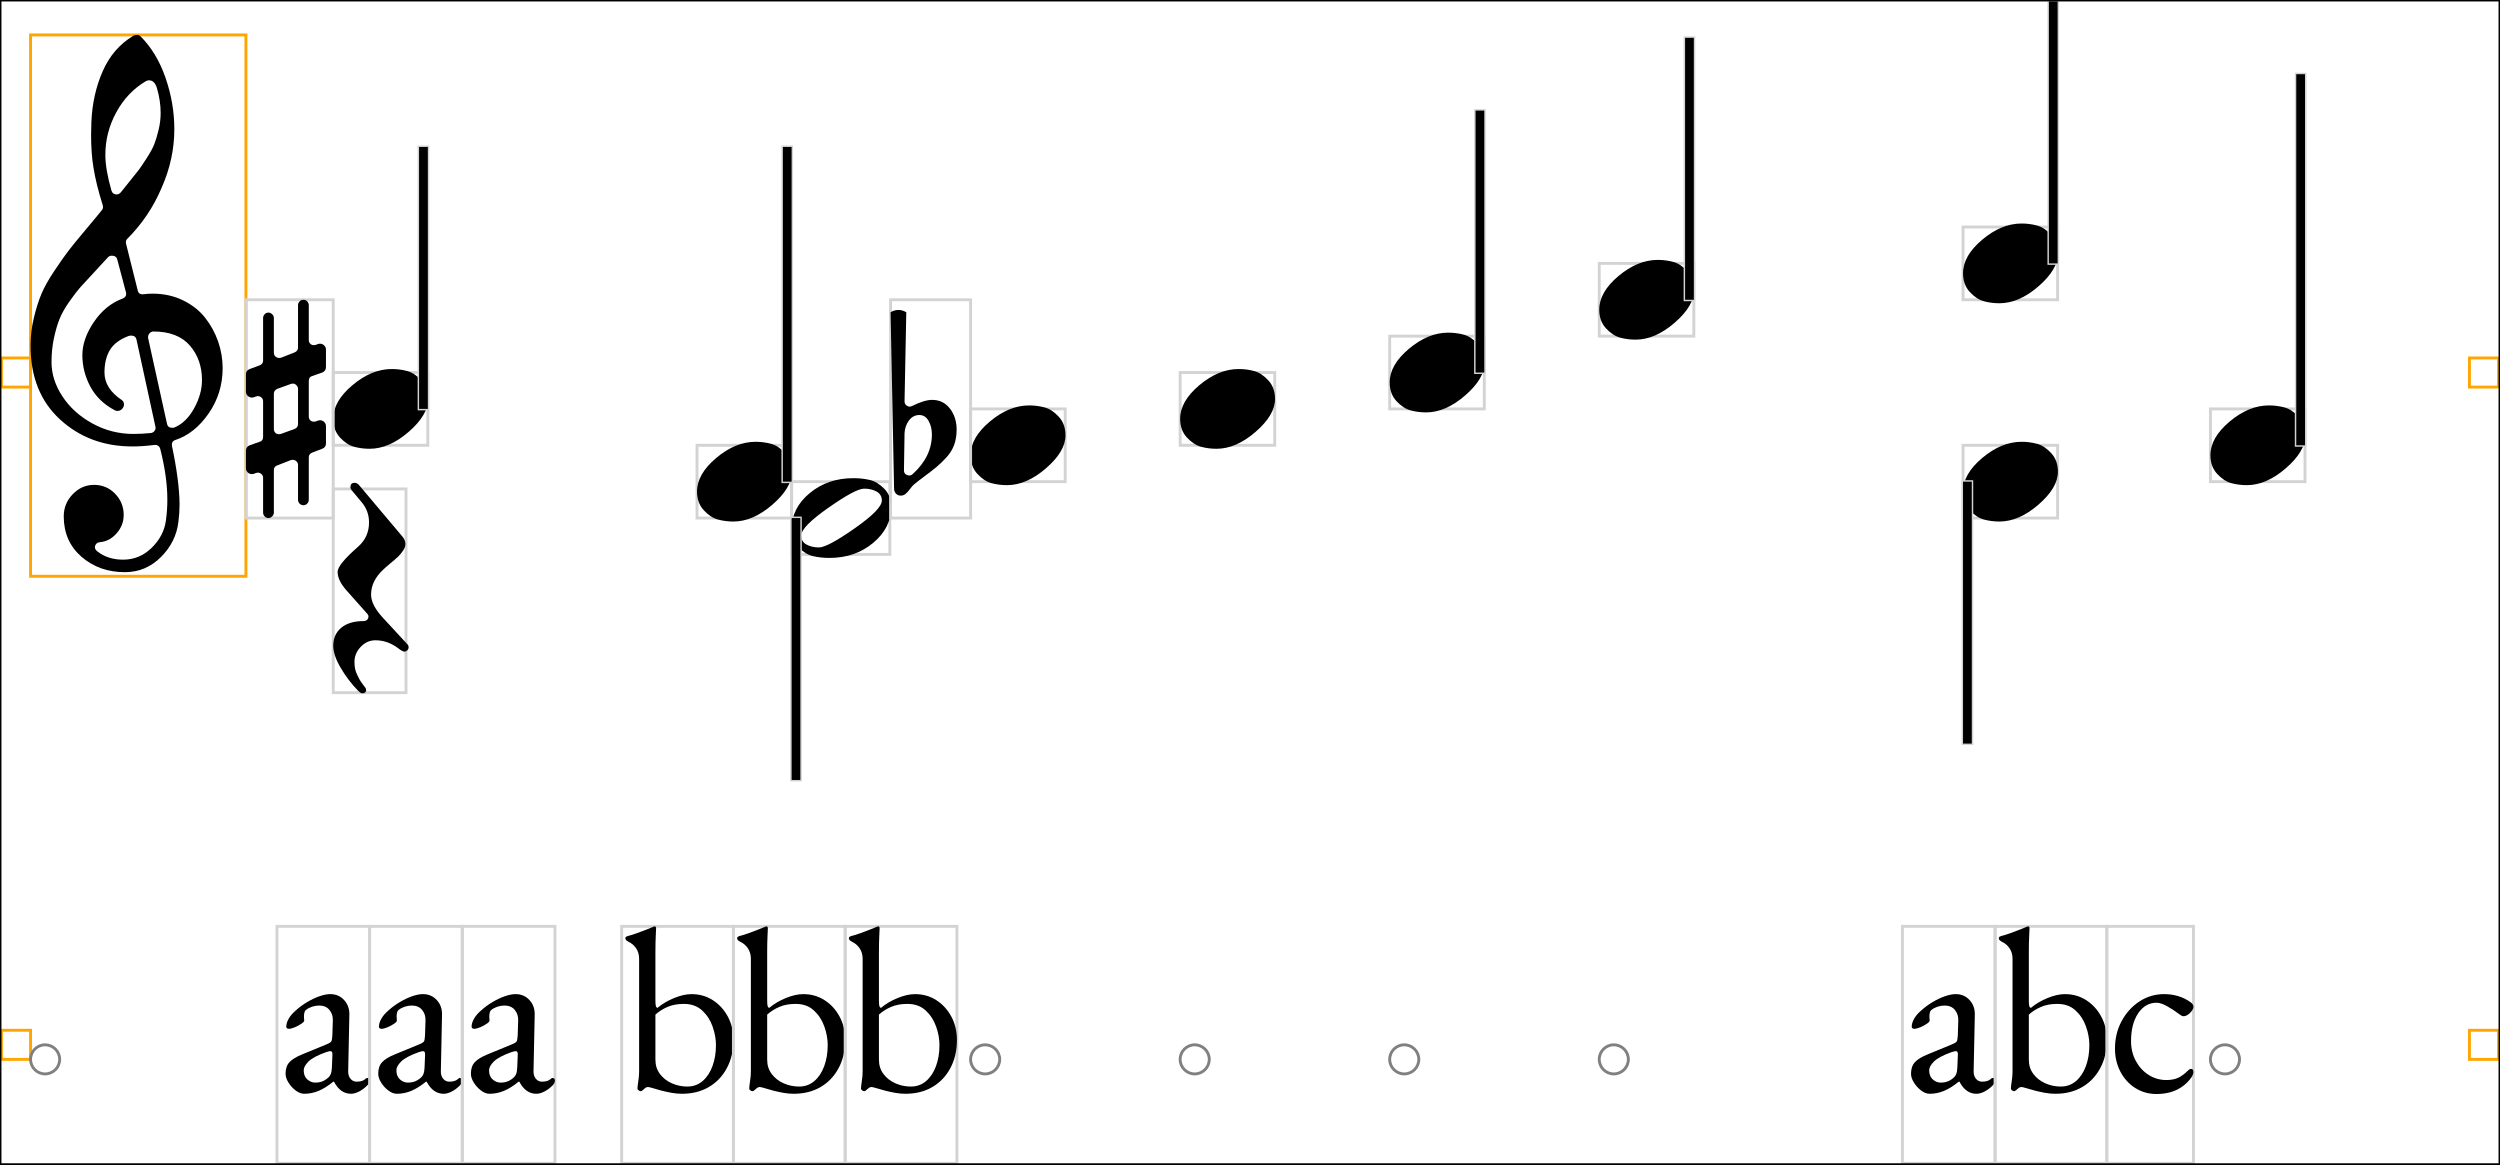
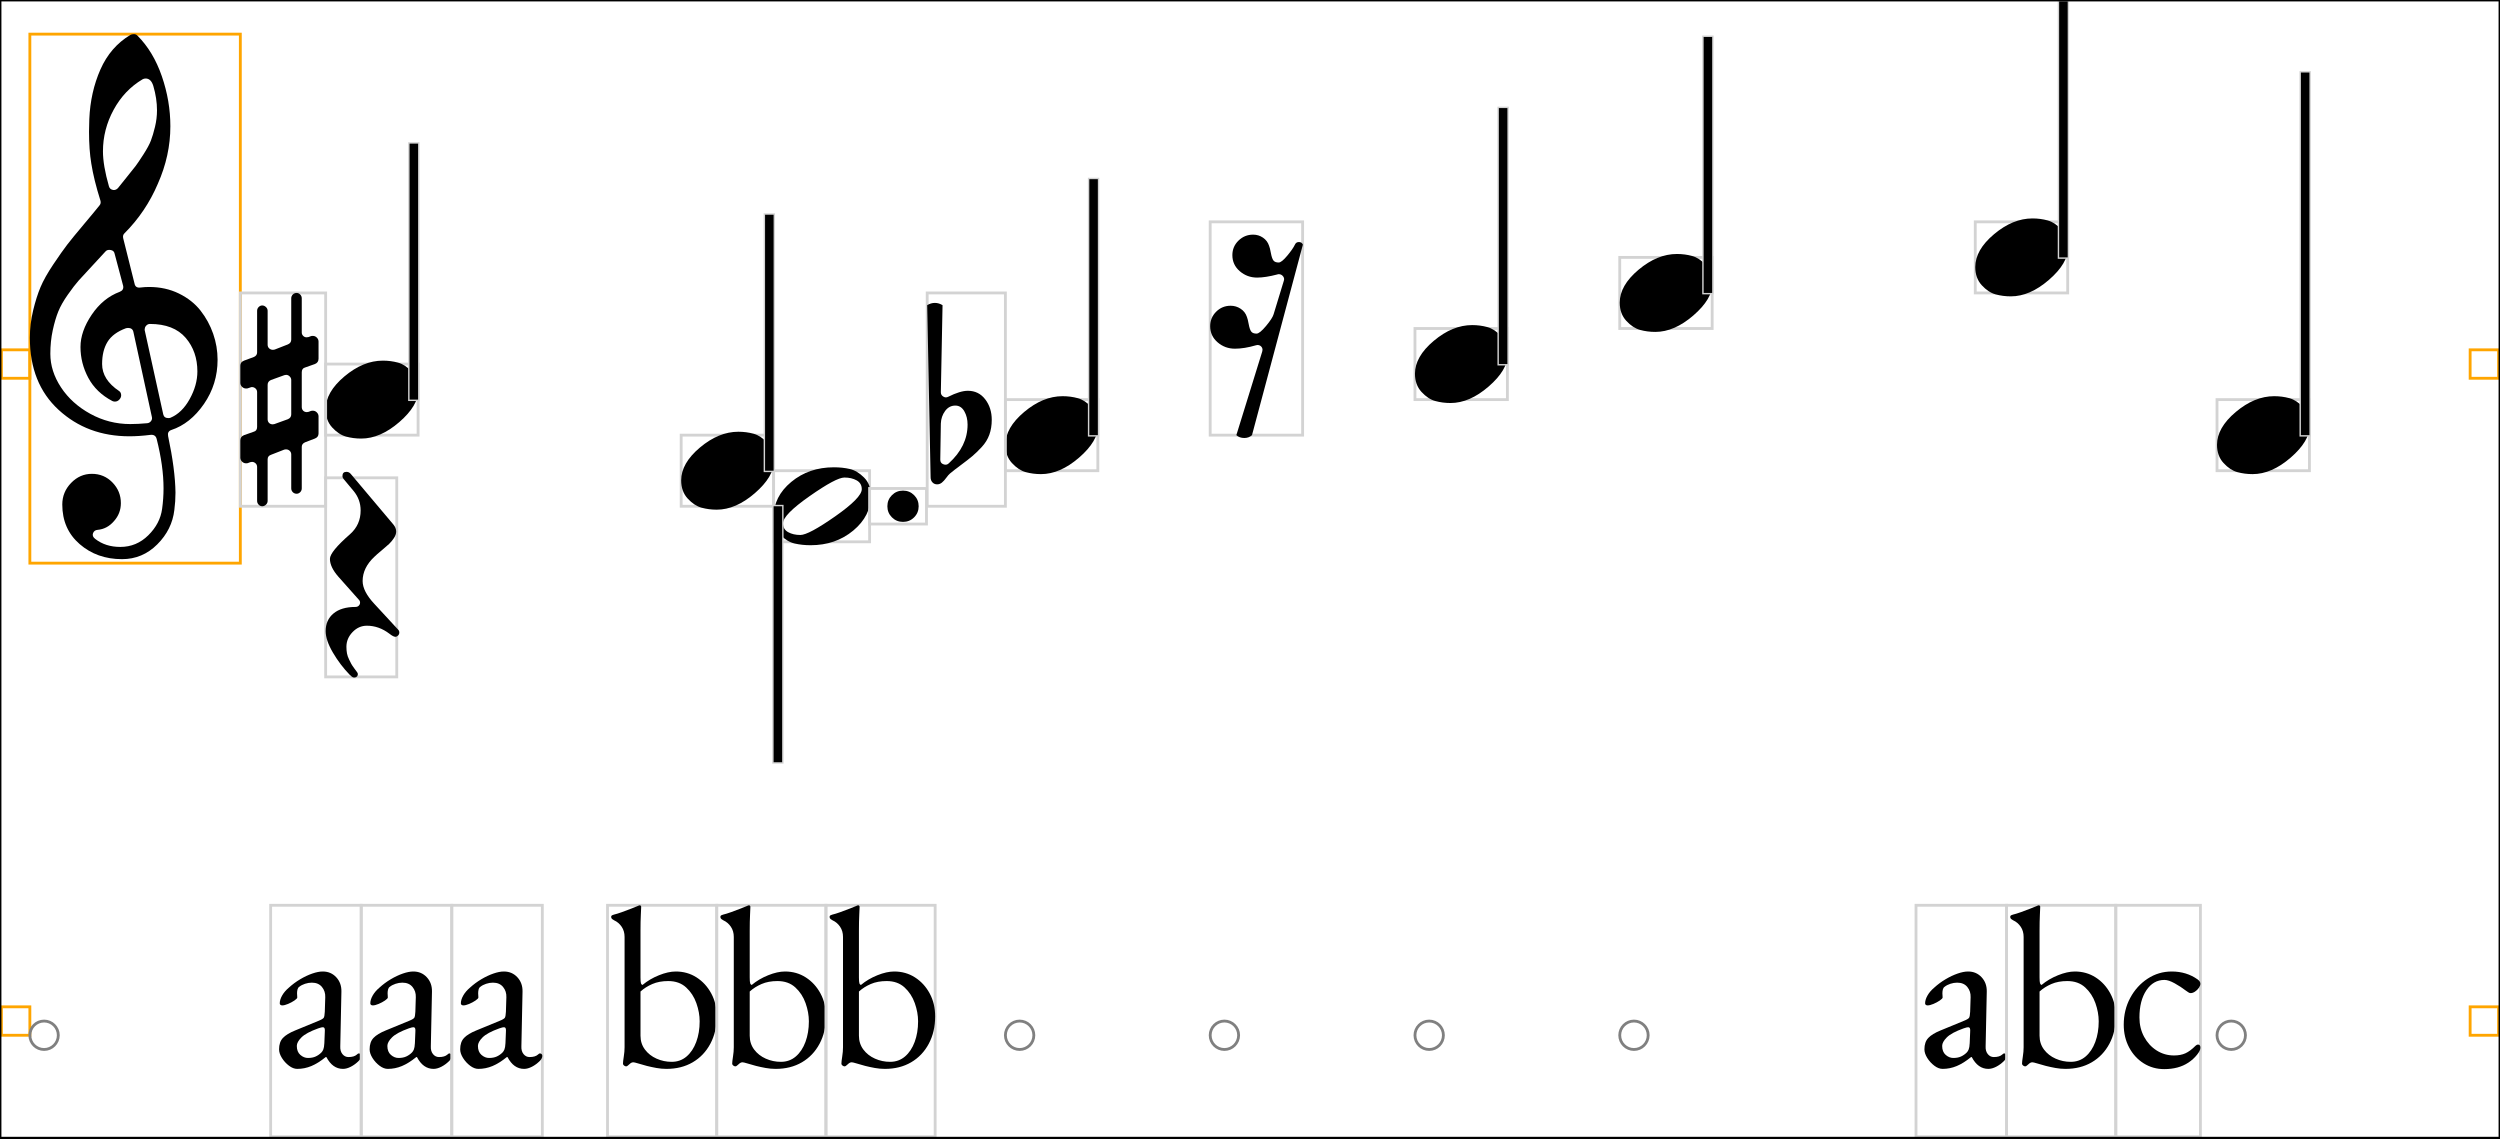
- <svg xmlns="http://www.w3.org/2000/svg" viewBox="0 0 859 400.2">
+ <svg xmlns="http://www.w3.org/2000/svg" viewBox="0 0 879 400.2">
  <rect x="0.5" y="123" width="10" height="10" stroke="orange" stroke-width="1" fill="none" />
  <rect x="0.5" y="354" width="10" height="10" stroke="orange" stroke-width="1" fill="none" />
  <rect x="10.5" y="12" width="74" height="186" stroke="orange" stroke-width="1" fill="none" />
  <path d="M 35.3 70.5 Q 33 63.2 32.1 57.5 Q 31.3 52.7 31.3 46.3 Q 31.3 44.1 31.4 41.9 Q 31.8 32.4 35.3 24.45 Q 38.8 16.5 45.8 12.3 Q 46.3 12 47.1 12 Q 47.8 12 48.3 12.5 Q 53.9 18.1 56.9 26.8 Q 59.9 35.5 59.9 44.4 Q 59.9 54.7 55.5 64.6 Q 51.3 74.5 43.7 82.1 Q 43.1 82.7 43.3 83.7 L 47.3 99.7 Q 47.6 101.3 49.3 101.1 Q 50.9 100.9 52.4 100.9 Q 58.2 100.9 62.9 103.2 Q 67.6 105.5 70.5 109.2 Q 73.4 112.9 74.95 117.35 Q 76.5 121.8 76.5 126.5 Q 76.5 135.1 71.7 142.05 Q 66.9 149 60.2 151.2 Q 58.8 151.7 59.1 153.3 Q 61.6 165.1 61.7 173.2 Q 61.7 176.3 61.3 179.3 Q 60.5 186.2 55.3 191.4 Q 50.1 196.6 42.9 196.6 Q 34.1 196.6 28 191.3 Q 21.9 186 21.9 177.4 Q 21.9 173 25 169.8 Q 28.1 166.6 32.3 166.6 Q 36.6 166.6 39.55 169.65 Q 42.5 172.7 42.5 176.9 Q 42.5 180.5 40.1 183.2 Q 37.7 186 34.3 186.3 Q 33.1 186.4 32.7 187.5 Q 32.3 188.6 33.5 189.5 Q 37.1 192.3 42.3 192.3 Q 48 192.3 52.15 188.2 Q 56.3 184.1 57 178.9 Q 57.5 175.3 57.5 171.7 Q 57.5 163.9 55.1 154.4 Q 54.7 152.7 52.9 152.9 Q 48.9 153.4 45.5 153.4 Q 30.7 153.4 20.6 144.1 Q 10.5 134.8 10.5 118.8 Q 10.5 113.9 11.65 109.15 Q 12.8 104.4 14.25 100.95 Q 15.7 97.5 18.75 92.95 Q 21.8 88.4 23.65 86 Q 25.5 83.6 29.5 78.85 Q 33.5 74.1 35 72.2 Q 35.6 71.5 35.3 70.5 Z M 50.9 116.2 L 57.4 145.7 Q 57.7 147 59.2 147 Q 59.6 147 59.9 146.9 Q 64 145.2 66.7 140.3 Q 69.4 135.4 69.4 130.6 Q 69.4 123.6 65.3 118.8 Q 61.1 113.9 52.7 113.9 Q 52 113.9 51.45 114.45 Q 50.9 115 50.9 115.7 Q 50.8 116 50.9 116.2 Z M 37.1 88.4 Q 35.5 90.2 32.35 93.55 Q 29.2 96.9 27.65 98.65 Q 26.1 100.4 23.85 103.6 Q 21.6 106.8 20.5 109.5 Q 19.4 112.2 18.55 116.1 Q 17.7 120 17.7 124.4 Q 17.7 130.5 21.45 136.2 Q 25.2 141.9 31.75 145.5 Q 38.3 149.1 45.8 149.1 Q 48.5 149.1 51.8 148.8 Q 52.6 148.7 53.1 148.05 Q 53.6 147.4 53.4 146.6 L 46.9 116.7 Q 46.6 115.3 45 115.3 Q 44.7 115.3 44.3 115.4 Q 39.7 117.1 37.8 120.2 Q 35.9 123.3 35.9 128 Q 35.9 133.5 41.9 137.5 Q 42.6 138 42.6 139 Q 42.6 139.8 41.95 140.5 Q 41.3 141.2 40.4 141.2 Q 39.9 141.2 39.5 141 Q 33.8 138 31.05 132.85 Q 28.3 127.7 28.3 122 Q 28.3 116.5 32.25 110.65 Q 36.2 104.8 42.1 102.6 Q 43.6 102 43.3 100.5 L 40.3 89.2 Q 40.1 88.1 38.9 87.9 Q 37.7 87.7 37.1 88.4 Z M 53.9 30.2 Q 53.1 27.6 51.2 27.6 Q 50.6 27.6 50.1 27.9 Q 43.7 31.7 39.95 38.6 Q 36.2 45.5 36.2 53.2 Q 36.2 58.2 38.3 65.5 Q 38.6 66.6 39.8 66.8 Q 40.8 66.9 41.5 66.1 Q 41.8 65.7 44.35 62.55 Q 46.9 59.4 47.7 58.35 Q 48.5 57.3 50.4 54.35 Q 52.3 51.4 53.05 49.45 Q 53.8 47.5 54.5 44.6 Q 55.2 41.7 55.2 38.8 Q 55.2 34.6 53.9 30.2 Z " fill="black" />
  <ellipse cx="15.5" cy="364" rx="5" ry="5" stroke="gray" stroke-width="1" fill="none" />
  <rect x="114.5" y="128" width="32.5" height="25" stroke="lightgray" stroke-width="1" fill="none" />
  <path d="M 114.5 143.9 Q 114.5 137.9 121.1 132.35 Q 127.7 126.8 134.6 126.8 Q 137.4 126.8 139.95 127.5 Q 142.5 128.2 144.8 130.7 Q 147.1 133.2 147.1 137.1 Q 147.1 142.6 140.4 148.4 Q 133.7 154.2 127 154.2 Q 124.2 154.2 121.65 153.5 Q 119.1 152.8 116.8 150.3 Q 114.5 147.8 114.5 143.9 Z " fill="black" />
  <rect x="114.5" y="168" width="25" height="70" stroke="lightgray" stroke-width="1" fill="none" />
  <path d="M 125 213.4 Q 125.7 213.4 126.15 212.95 Q 126.6 212.5 126.6 211.9 Q 126.6 211.3 126.2 210.9 L 119 202.8 Q 116 199.4 116 196.5 Q 116 194 123.1 187.8 Q 126.8 184.5 126.8 179.5 Q 126.8 175.6 124.3 172.6 L 120.8 168.4 Q 120.4 167.9 120.4 167.4 Q 120.4 165.9 121.8 165.9 Q 122.7 165.9 123.3 166.6 L 138.3 184.4 Q 139.3 185.6 139.3 186.9 Q 139.3 188 138.5 189.2 Q 137.7 190.4 136.8 191.25 Q 135.9 192.1 134.15 193.55 Q 132.4 195 131.7 195.7 Q 127.5 199.6 127.5 204.3 Q 127.5 207.9 131.6 212.3 L 140 221.4 Q 140.4 221.8 140.4 222.4 Q 140.4 223 139.95 223.45 Q 139.5 223.9 139 223.9 Q 138.3 223.9 136.9 222.8 Q 133.2 220 129 220 Q 126.1 220 123.95 222.25 Q 121.8 224.5 121.8 227.4 Q 121.8 228.7 122 229.75 Q 122.2 230.8 122.75 231.9 Q 123.3 233 123.5 233.4 Q 123.7 233.8 124.6 235.05 Q 125.5 236.3 125.6 236.4 Q 125.9 236.8 125.8 237.3 Q 125.7 237.8 125.25 238.05 Q 124.8 238.3 124.3 238.2 Q 123.8 238.1 123 237.3 Q 119.6 233.8 117.05 229.45 Q 114.5 225.1 114.5 221.9 Q 114.5 218 117.25 215.7 Q 120 213.4 125 213.4 Z " fill="black" />
  <rect x="84.5" y="103" width="30" height="75" stroke="lightgray" stroke-width="1" fill="none" />
  <path d="M 106.1 130.9 L 106.1 143.1 Q 106.1 143.9 106.6 144.4 Q 107.1 144.9 107.9 144.9 Q 108.2 144.9 108.5 144.8 L 109.3 144.5 Q 109.6 144.4 110 144.4 Q 110.8 144.4 111.4 145 Q 112 145.6 112 146.4 L 112 152.4 Q 112 153.7 110.7 154.2 L 107.3 155.5 Q 106.1 156 106.1 157.1 L 106.1 171.7 Q 106.1 172.5 105.55 173.05 Q 105 173.6 104.3 173.6 Q 103.5 173.6 102.95 173.05 Q 102.4 172.5 102.4 171.7 L 102.4 159.8 Q 102.4 159 101.85 158.5 Q 101.3 158 100.6 158 Q 100.2 158 99.9 158.1 L 95.3 159.9 Q 94.1 160.3 94.1 161.5 L 94.1 176.1 Q 94.1 176.9 93.5 177.45 Q 92.9 178 92.2 178 Q 91.5 178 90.95 177.45 Q 90.4 176.9 90.4 176.1 L 90.4 164.2 Q 90.4 163.4 89.85 162.9 Q 89.3 162.4 88.6 162.4 Q 88.3 162.4 88 162.5 L 87.2 162.8 Q 87 162.9 86.5 162.9 Q 85.7 162.9 85.1 162.3 Q 84.5 161.7 84.5 160.9 L 84.5 154.9 Q 84.5 153.5 85.8 153 L 89.2 151.8 Q 90.4 151.5 90.4 150.1 L 90.4 137.9 Q 90.4 137.1 89.85 136.6 Q 89.3 136.1 88.6 136.1 Q 88.3 136.1 88.1 136.2 L 87.2 136.5 Q 87 136.6 86.5 136.6 Q 85.7 136.6 85.1 136 Q 84.5 135.4 84.5 134.6 L 84.5 128.6 Q 84.5 127.3 85.8 126.8 L 89.3 125.5 Q 90.4 125 90.4 123.9 L 90.4 109.3 Q 90.4 108.5 90.95 107.95 Q 91.5 107.4 92.2 107.4 Q 92.9 107.4 93.5 107.95 Q 94.1 108.5 94.1 109.3 L 94.1 121.2 Q 94.1 122 94.65 122.5 Q 95.2 123 96 123 Q 96.3 123 96.6 122.9 L 101.2 121.1 Q 102.4 120.6 102.4 119.4 L 102.4 104.9 Q 102.4 104.1 102.95 103.55 Q 103.5 103 104.3 103 Q 105 103 105.55 103.55 Q 106.1 104.1 106.1 104.9 L 106.1 116.9 Q 106.1 117.6 106.6 118.1 Q 107.1 118.6 107.8 118.6 Q 108.1 118.6 108.5 118.5 L 109.3 118.2 Q 109.5 118.1 110 118.1 Q 110.8 118.1 111.4 118.7 Q 112 119.3 112 120.1 L 112 126.1 Q 112 127.5 110.7 128 L 107.3 129.2 Q 106.1 129.5 106.1 130.9 Z M 102.4 145.7 L 102.4 133.6 Q 102.4 132.9 101.85 132.35 Q 101.3 131.8 100.6 131.8 Q 100.3 131.8 100 131.9 L 95.3 133.6 Q 94.1 134.1 94.1 135.3 L 94.1 147.4 Q 94.1 148.2 94.6 148.7 Q 95.1 149.2 95.9 149.2 Q 96.2 149.2 96.5 149.1 L 101.2 147.4 Q 102.4 146.9 102.4 145.7 Z " fill="black" />
  <rect x="144" y="50.5" width="3" height="90" stroke="lightgray" stroke-width="1" fill="none" />
  <rect x="144" y="50.5" width="3" height="90" fill="black" />
  <rect x="95.16" y="318.3" width="31.84" height="81.4" stroke="lightgray" stroke-width="1" fill="none" />
  <path d="M 104.52 375.82 Q 103.08 375.82 101.6 374.7 Q 100.12 373.58 99.12 371.98 Q 98.12 370.38 98.12 368.94 Q 98.12 366.38 99.48 364.94 Q 100.84 363.5 103.8 362.3 L 111.96 358.94 Q 113.56 358.3 113.84 357.82 Q 114.12 357.34 114.2 355.74 L 114.36 350.62 Q 114.44 348.54 113.2 347.02 Q 111.96 345.5 109.64 345.5 Q 108.44 345.5 107.24 345.9 Q 106.04 346.3 105.24 346.94 Q 104.76 347.26 104.6 347.9 Q 104.44 348.54 104.44 349.26 Q 104.44 349.58 104.48 349.98 Q 104.52 350.38 104.52 350.7 Q 104.52 351.1 103.52 351.78 Q 102.52 352.46 101.28 352.98 Q 100.04 353.5 99.24 353.5 Q 98.84 353.5 98.6 353.3 Q 98.36 353.1 98.36 352.78 Q 98.36 351.5 99.2 350.02 Q 100.04 348.54 101.56 347.26 Q 103.4 345.58 105.56 344.3 Q 107.72 343.02 109.8 342.3 Q 111.88 341.58 113.48 341.58 Q 116.36 341.58 118.24 343.62 Q 120.12 345.66 120.04 348.7 L 119.64 367.9 Q 119.56 369.58 120.4 370.62 Q 121.24 371.66 122.52 371.66 Q 124.52 371.66 125.48 370.78 Q 125.88 370.38 126.12 370.38 Q 126.52 370.38 126.76 370.62 Q 127 370.86 127 371.26 Q 127 372.14 126.12 373.02 Q 124.84 374.3 123.36 375.06 Q 121.88 375.82 120.6 375.82 Q 116.92 375.82 114.76 371.66 L 114.52 371.66 Q 111.88 373.82 109.48 374.82 Q 107.08 375.82 104.52 375.82 Z M 108.28 371.98 Q 109.88 371.98 111 371.46 Q 112.12 370.94 113 370.06 Q 113.4 369.66 113.68 368.98 Q 113.96 368.3 114.04 366.78 L 114.2 362.86 Q 114.28 361.98 114.12 361.58 Q 113.96 361.18 113.48 361.18 Q 113.32 361.18 112.92 361.26 Q 112.52 361.34 111.88 361.58 Q 107.64 363.1 106 364.74 Q 104.36 366.38 104.36 367.74 Q 104.36 369.82 105.6 370.9 Q 106.84 371.98 108.28 371.98 Z " fill="black" />
  <rect x="127" y="318.3" width="31.84" height="81.4" stroke="lightgray" stroke-width="1" fill="none" />
  <path d="M 136.36 375.82 Q 134.92 375.82 133.44 374.7 Q 131.96 373.58 130.96 371.98 Q 129.96 370.38 129.96 368.94 Q 129.96 366.38 131.32 364.94 Q 132.68 363.5 135.64 362.3 L 143.8 358.94 Q 145.4 358.3 145.68 357.82 Q 145.96 357.34 146.04 355.74 L 146.2 350.62 Q 146.28 348.54 145.04 347.02 Q 143.8 345.5 141.48 345.5 Q 140.28 345.5 139.08 345.9 Q 137.88 346.3 137.08 346.94 Q 136.6 347.26 136.44 347.9 Q 136.28 348.54 136.28 349.26 Q 136.28 349.58 136.32 349.98 Q 136.36 350.38 136.36 350.7 Q 136.36 351.1 135.36 351.78 Q 134.36 352.46 133.12 352.98 Q 131.88 353.5 131.08 353.5 Q 130.68 353.5 130.44 353.3 Q 130.2 353.1 130.2 352.78 Q 130.2 351.5 131.04 350.02 Q 131.88 348.54 133.4 347.26 Q 135.24 345.58 137.4 344.3 Q 139.56 343.02 141.64 342.3 Q 143.72 341.58 145.32 341.58 Q 148.2 341.58 150.08 343.62 Q 151.96 345.66 151.88 348.7 L 151.48 367.9 Q 151.4 369.58 152.24 370.62 Q 153.08 371.66 154.36 371.66 Q 156.36 371.66 157.32 370.78 Q 157.72 370.38 157.96 370.38 Q 158.36 370.38 158.6 370.62 Q 158.84 370.86 158.84 371.26 Q 158.84 372.14 157.96 373.02 Q 156.68 374.3 155.2 375.06 Q 153.72 375.82 152.44 375.82 Q 148.76 375.82 146.6 371.66 L 146.36 371.66 Q 143.72 373.82 141.32 374.82 Q 138.92 375.82 136.36 375.82 Z M 140.12 371.98 Q 141.72 371.98 142.84 371.46 Q 143.96 370.94 144.84 370.06 Q 145.24 369.66 145.52 368.98 Q 145.8 368.3 145.88 366.78 L 146.04 362.86 Q 146.12 361.98 145.96 361.58 Q 145.8 361.18 145.32 361.18 Q 145.16 361.18 144.76 361.26 Q 144.36 361.34 143.72 361.58 Q 139.48 363.1 137.84 364.74 Q 136.2 366.38 136.2 367.74 Q 136.2 369.82 137.44 370.9 Q 138.68 371.98 140.12 371.98 Z " fill="black" />
  <rect x="158.84" y="318.3" width="31.84" height="81.4" stroke="lightgray" stroke-width="1" fill="none" />
  <path d="M 168.2 375.82 Q 166.76 375.82 165.28 374.7 Q 163.8 373.58 162.8 371.98 Q 161.8 370.38 161.8 368.94 Q 161.8 366.38 163.16 364.94 Q 164.52 363.5 167.48 362.3 L 175.64 358.94 Q 177.24 358.3 177.52 357.82 Q 177.8 357.34 177.88 355.74 L 178.04 350.62 Q 178.12 348.54 176.88 347.02 Q 175.64 345.5 173.32 345.5 Q 172.12 345.5 170.92 345.9 Q 169.72 346.3 168.92 346.94 Q 168.44 347.26 168.28 347.9 Q 168.12 348.54 168.12 349.26 Q 168.12 349.58 168.16 349.98 Q 168.2 350.38 168.2 350.7 Q 168.2 351.1 167.2 351.78 Q 166.2 352.46 164.96 352.98 Q 163.72 353.5 162.92 353.5 Q 162.52 353.5 162.28 353.3 Q 162.04 353.1 162.04 352.78 Q 162.04 351.5 162.88 350.02 Q 163.72 348.54 165.24 347.26 Q 167.08 345.58 169.24 344.3 Q 171.4 343.02 173.48 342.3 Q 175.56 341.58 177.16 341.58 Q 180.04 341.58 181.92 343.62 Q 183.8 345.66 183.72 348.7 L 183.32 367.9 Q 183.24 369.58 184.08 370.62 Q 184.92 371.66 186.2 371.66 Q 188.2 371.66 189.16 370.78 Q 189.56 370.38 189.8 370.38 Q 190.2 370.38 190.44 370.62 Q 190.68 370.86 190.68 371.26 Q 190.68 372.14 189.8 373.02 Q 188.52 374.3 187.04 375.06 Q 185.56 375.82 184.28 375.82 Q 180.6 375.82 178.44 371.66 L 178.2 371.66 Q 175.56 373.82 173.16 374.82 Q 170.76 375.82 168.2 375.82 Z M 171.96 371.98 Q 173.56 371.98 174.68 371.46 Q 175.8 370.94 176.68 370.06 Q 177.08 369.66 177.36 368.98 Q 177.64 368.3 177.72 366.78 L 177.88 362.86 Q 177.96 361.98 177.8 361.58 Q 177.64 361.18 177.16 361.18 Q 177 361.18 176.6 361.26 Q 176.2 361.34 175.56 361.58 Q 171.32 363.1 169.68 364.74 Q 168.04 366.38 168.04 367.74 Q 168.04 369.82 169.28 370.9 Q 170.52 371.98 171.96 371.98 Z " fill="black" />
  <rect x="239.5" y="153" width="32.5" height="25" stroke="lightgray" stroke-width="1" fill="none" />
  <path d="M 239.5 168.9 Q 239.5 162.9 246.1 157.35 Q 252.7 151.8 259.6 151.8 Q 262.4 151.8 264.95 152.5 Q 267.5 153.2 269.8 155.7 Q 272.1 158.2 272.1 162.1 Q 272.1 167.6 265.4 173.4 Q 258.7 179.2 252 179.2 Q 249.2 179.2 246.65 178.5 Q 244.1 177.8 241.8 175.3 Q 239.5 172.8 239.5 168.9 Z " fill="black" />
  <rect x="272" y="165.5" width="33.75" height="25" stroke="lightgray" stroke-width="1" fill="none" />
  <path d="M 296.9 167.9 Q 294 167.9 284.65 174.45 Q 275.3 181 275.3 184 Q 275.3 186.1 277.1 187.1 Q 278.9 188.1 281.4 188.1 Q 284.3 188.1 293.65 181.55 Q 303 175 303 172 Q 303 169.9 301.2 168.9 Q 299.4 167.9 296.9 167.9 Z M 272 181.8 Q 272 174.6 278.2 169.45 Q 284.4 164.3 293.2 164.3 Q 296.2 164.3 298.8 164.9 Q 301.4 165.5 303.8 167.9 Q 306.2 170.3 306.2 174.2 Q 306.2 181.4 300 186.55 Q 293.8 191.7 285 191.7 Q 282 191.7 279.4 191.1 Q 276.8 190.5 274.4 188.1 Q 272 185.7 272 181.8 Z " fill="black" />
-   <rect x="269" y="50.5" width="3" height="115" stroke="lightgray" stroke-width="1" fill="none" />
-   <rect x="269" y="50.5" width="3" height="115" fill="black" />
+   <rect x="305.75" y="171.75" width="20" height="12.5" stroke="lightgray" stroke-width="1" fill="none" />
+   <path d="M 312 178 Q 312 175.7 313.6 174.1 Q 315.2 172.5 317.5 172.5 Q 319.8 172.5 321.4 174.1 Q 323 175.7 323 178 Q 323 180.3 321.4 181.9 Q 319.8 183.5 317.5 183.5 Q 315.2 183.5 313.6 181.9 Q 312 180.3 312 178 Z " fill="black" />
+   <rect x="269" y="75.5" width="3" height="90" stroke="lightgray" stroke-width="1" fill="none" />
+   <rect x="269" y="75.5" width="3" height="90" fill="black" />
  <rect x="272" y="178" width="3" height="90" stroke="lightgray" stroke-width="1" fill="none" />
  <rect x="272" y="178" width="3" height="90" fill="black" />
  <rect x="213.6" y="318.3" width="38.4" height="81.4" stroke="lightgray" stroke-width="1" fill="none" />
  <path d="M 234.32 375.82 Q 232.56 375.82 230.8 375.5 Q 229.04 375.18 227.44 374.78 Q 225.68 374.3 224.36 373.9 Q 223.04 373.5 222.64 373.5 Q 222.16 373.5 221.72 373.82 Q 221.28 374.14 220.88 374.54 Q 220.48 374.94 220.16 374.94 Q 219.84 374.94 219.44 374.66 Q 219.04 374.38 219.04 373.98 Q 219.04 373.26 219.32 371.5 Q 219.6 369.74 219.6 368.22 L 219.6 329.42 Q 219.6 327.34 218.56 325.82 Q 217.52 324.3 215.92 323.58 Q 215.6 323.42 215.24 323.14 Q 214.88 322.86 214.88 322.38 Q 214.88 321.98 215.2 321.82 Q 215.52 321.66 215.84 321.58 Q 216.88 321.34 218.68 320.7 Q 220.48 320.06 222.08 319.42 Q 223.68 318.78 224.24 318.54 Q 224.72 318.3 224.96 318.3 Q 225.12 318.3 225.28 318.46 Q 225.44 318.62 225.44 318.86 Q 225.44 319.18 225.32 321.54 Q 225.2 323.9 225.2 327.26 L 225.2 343.66 Q 225.2 345.18 225.36 345.7 Q 225.52 346.22 225.92 346.3 Q 228.4 344.22 231.68 342.9 Q 234.96 341.58 237.6 341.58 Q 241.68 341.58 244.92 343.66 Q 248.16 345.74 250.08 349.3 Q 252 352.86 252 357.34 Q 252 362.78 249.76 366.98 Q 247.52 371.18 243.56 373.5 Q 239.6 375.82 234.32 375.82 Z M 236.16 373.34 Q 239.2 373.34 241.4 371.46 Q 243.6 369.58 244.8 366.34 Q 246 363.1 246 359.1 Q 246 355.98 244.84 352.7 Q 243.68 349.42 241.24 347.18 Q 238.8 344.94 234.96 344.94 Q 231.76 344.94 229.36 345.98 Q 226.96 347.02 225.2 348.62 L 225.2 364.14 Q 225.2 366.94 226.76 369.02 Q 228.32 371.1 230.84 372.22 Q 233.36 373.34 236.16 373.34 Z " fill="black" />
  <rect x="252" y="318.3" width="38.4" height="81.4" stroke="lightgray" stroke-width="1" fill="none" />
  <path d="M 272.72 375.82 Q 270.96 375.82 269.2 375.5 Q 267.44 375.18 265.84 374.78 Q 264.08 374.3 262.76 373.9 Q 261.44 373.5 261.04 373.5 Q 260.56 373.5 260.12 373.82 Q 259.68 374.14 259.28 374.54 Q 258.88 374.94 258.56 374.94 Q 258.24 374.94 257.84 374.66 Q 257.44 374.38 257.44 373.98 Q 257.44 373.26 257.72 371.5 Q 258 369.74 258 368.22 L 258 329.42 Q 258 327.34 256.96 325.82 Q 255.92 324.3 254.32 323.58 Q 254 323.42 253.64 323.14 Q 253.28 322.86 253.28 322.38 Q 253.28 321.98 253.6 321.82 Q 253.92 321.66 254.24 321.58 Q 255.28 321.34 257.08 320.7 Q 258.88 320.06 260.48 319.42 Q 262.08 318.78 262.64 318.54 Q 263.12 318.3 263.36 318.3 Q 263.52 318.3 263.68 318.46 Q 263.84 318.62 263.84 318.86 Q 263.84 319.18 263.72 321.54 Q 263.6 323.9 263.6 327.26 L 263.6 343.66 Q 263.6 345.18 263.76 345.7 Q 263.92 346.22 264.32 346.3 Q 266.8 344.22 270.08 342.9 Q 273.36 341.58 276 341.58 Q 280.08 341.58 283.32 343.66 Q 286.56 345.74 288.48 349.3 Q 290.4 352.86 290.4 357.34 Q 290.4 362.78 288.16 366.98 Q 285.92 371.18 281.96 373.5 Q 278 375.82 272.72 375.82 Z M 274.56 373.34 Q 277.6 373.34 279.8 371.46 Q 282 369.58 283.2 366.34 Q 284.4 363.1 284.4 359.1 Q 284.4 355.98 283.24 352.7 Q 282.08 349.42 279.64 347.18 Q 277.2 344.94 273.36 344.94 Q 270.16 344.94 267.76 345.98 Q 265.36 347.02 263.6 348.62 L 263.6 364.14 Q 263.6 366.94 265.16 369.02 Q 266.72 371.1 269.24 372.22 Q 271.76 373.34 274.56 373.34 Z " fill="black" />
  <rect x="290.4" y="318.3" width="38.4" height="81.4" stroke="lightgray" stroke-width="1" fill="none" />
  <path d="M 311.12 375.82 Q 309.36 375.82 307.6 375.5 Q 305.84 375.18 304.24 374.78 Q 302.48 374.3 301.16 373.9 Q 299.84 373.5 299.44 373.5 Q 298.96 373.5 298.52 373.82 Q 298.08 374.14 297.68 374.54 Q 297.28 374.94 296.96 374.94 Q 296.64 374.94 296.24 374.66 Q 295.84 374.38 295.84 373.98 Q 295.84 373.26 296.12 371.5 Q 296.4 369.74 296.4 368.22 L 296.4 329.42 Q 296.4 327.34 295.36 325.82 Q 294.32 324.3 292.72 323.58 Q 292.4 323.42 292.04 323.14 Q 291.68 322.86 291.68 322.38 Q 291.68 321.98 292 321.82 Q 292.32 321.66 292.64 321.58 Q 293.68 321.34 295.48 320.7 Q 297.28 320.06 298.88 319.42 Q 300.48 318.78 301.04 318.54 Q 301.52 318.3 301.76 318.3 Q 301.92 318.3 302.08 318.46 Q 302.24 318.62 302.24 318.86 Q 302.24 319.18 302.12 321.54 Q 302 323.9 302 327.26 L 302 343.66 Q 302 345.18 302.16 345.7 Q 302.32 346.22 302.72 346.3 Q 305.2 344.22 308.48 342.9 Q 311.76 341.58 314.4 341.58 Q 318.48 341.58 321.72 343.66 Q 324.96 345.74 326.88 349.3 Q 328.8 352.86 328.8 357.34 Q 328.8 362.78 326.56 366.98 Q 324.32 371.18 320.36 373.5 Q 316.4 375.82 311.12 375.82 Z M 312.96 373.34 Q 316 373.34 318.2 371.46 Q 320.4 369.58 321.6 366.34 Q 322.8 363.1 322.8 359.1 Q 322.8 355.98 321.64 352.7 Q 320.48 349.42 318.04 347.18 Q 315.6 344.94 311.76 344.94 Q 308.56 344.94 306.16 345.98 Q 303.76 347.02 302 348.62 L 302 364.14 Q 302 366.94 303.56 369.02 Q 305.12 371.1 307.64 372.22 Q 310.16 373.34 312.96 373.34 Z " fill="black" />
-   <rect x="333.5" y="140.5" width="32.5" height="25" stroke="lightgray" stroke-width="1" fill="none" />
-   <path d="M 333.5 156.4 Q 333.5 150.4 340.1 144.85 Q 346.7 139.3 353.6 139.3 Q 356.4 139.3 358.95 140 Q 361.5 140.7 363.8 143.2 Q 366.1 145.7 366.1 149.6 Q 366.1 155.1 359.4 160.9 Q 352.7 166.7 346 166.7 Q 343.2 166.7 340.65 166 Q 338.1 165.3 335.8 162.8 Q 333.5 160.3 333.5 156.4 Z " fill="black" />
-   <rect x="306" y="103" width="27.5" height="75" stroke="lightgray" stroke-width="1" fill="none" />
-   <path d="M 310.6 161.6 Q 310.6 162.8 311.6 163.2 Q 312.8 163.7 313.6 162.9 Q 320.2 156.9 320.2 149.3 Q 320.2 146.6 319.05 144.6 Q 317.9 142.6 315.9 142.6 Q 313.7 142.6 312.3 144.5 Q 310.9 146.4 310.8 148.9 L 310.6 161.6 Z M 313.4 139.5 Q 317.6 137.4 320.3 137.4 Q 324.1 137.4 326.4 140.4 Q 328.7 143.4 328.7 147.6 Q 328.7 150.5 327.85 152.85 Q 327 155.2 325.2 157.15 Q 323.4 159.1 321.85 160.4 Q 320.3 161.7 317.8 163.55 Q 315.3 165.4 314 166.5 Q 313.5 166.9 312.7 168 Q 311.9 169.1 311.15 169.7 Q 310.4 170.3 309.5 170.3 Q 308.5 170.3 307.85 169.6 Q 307.2 168.9 307.2 167.8 L 306 107.3 Q 307.3 106.5 308.7 106.5 Q 310.1 106.5 311.4 107.3 L 310.8 137.9 Q 310.8 138.9 311.6 139.4 Q 312.5 140 313.4 139.5 Z " fill="black" />
-   <ellipse cx="338.5" cy="364" rx="5" ry="5" stroke="gray" stroke-width="1" fill="none" />
-   <rect x="405.5" y="128" width="32.5" height="25" stroke="lightgray" stroke-width="1" fill="none" />
-   <path d="M 405.5 143.9 Q 405.5 137.9 412.1 132.35 Q 418.7 126.8 425.6 126.8 Q 428.4 126.8 430.95 127.5 Q 433.5 128.2 435.8 130.7 Q 438.1 133.2 438.1 137.1 Q 438.1 142.6 431.4 148.4 Q 424.7 154.2 418 154.2 Q 415.2 154.2 412.65 153.5 Q 410.1 152.8 407.8 150.3 Q 405.5 147.8 405.5 143.9 Z " fill="black" />
-   <ellipse cx="410.5" cy="364" rx="5" ry="5" stroke="gray" stroke-width="1" fill="none" />
-   <rect x="477.5" y="115.5" width="32.5" height="25" stroke="lightgray" stroke-width="1" fill="none" />
-   <path d="M 477.5 131.4 Q 477.5 125.4 484.1 119.85 Q 490.7 114.3 497.6 114.3 Q 500.4 114.3 502.95 115 Q 505.5 115.7 507.8 118.2 Q 510.1 120.7 510.1 124.6 Q 510.1 130.1 503.4 135.9 Q 496.7 141.7 490 141.7 Q 487.2 141.7 484.65 141 Q 482.1 140.3 479.8 137.8 Q 477.5 135.3 477.5 131.4 Z " fill="black" />
-   <rect x="507" y="38" width="3" height="90" stroke="lightgray" stroke-width="1" fill="none" />
-   <rect x="507" y="38" width="3" height="90" fill="black" />
-   <ellipse cx="482.5" cy="364" rx="5" ry="5" stroke="gray" stroke-width="1" fill="none" />
-   <rect x="549.5" y="90.5" width="32.5" height="25" stroke="lightgray" stroke-width="1" fill="none" />
-   <path d="M 549.5 106.4 Q 549.5 100.4 556.1 94.85 Q 562.7 89.3 569.6 89.3 Q 572.4 89.3 574.95 90 Q 577.5 90.7 579.8 93.2 Q 582.1 95.7 582.1 99.6 Q 582.1 105.1 575.4 110.9 Q 568.7 116.7 562 116.7 Q 559.2 116.7 556.65 116 Q 554.1 115.3 551.8 112.8 Q 549.5 110.3 549.5 106.4 Z " fill="black" />
-   <rect x="579" y="13" width="3" height="90" stroke="lightgray" stroke-width="1" fill="none" />
-   <rect x="579" y="13" width="3" height="90" fill="black" />
-   <ellipse cx="554.5" cy="364" rx="5" ry="5" stroke="gray" stroke-width="1" fill="none" />
-   <rect x="674.5" y="78" width="32.5" height="25" stroke="lightgray" stroke-width="1" fill="none" />
-   <path d="M 674.5 93.9 Q 674.5 87.9 681.1 82.35 Q 687.7 76.8 694.6 76.8 Q 697.4 76.8 699.95 77.5 Q 702.5 78.2 704.8 80.7 Q 707.1 83.2 707.1 87.1 Q 707.1 92.6 700.4 98.4 Q 693.7 104.2 687 104.2 Q 684.2 104.2 681.65 103.5 Q 679.1 102.8 676.8 100.3 Q 674.5 97.8 674.5 93.9 Z " fill="black" />
-   <rect x="674.5" y="153" width="32.5" height="25" stroke="lightgray" stroke-width="1" fill="none" />
-   <path d="M 674.5 168.9 Q 674.5 162.9 681.1 157.35 Q 687.7 151.8 694.6 151.8 Q 697.4 151.8 699.95 152.5 Q 702.5 153.2 704.8 155.7 Q 707.1 158.2 707.1 162.1 Q 707.1 167.6 700.4 173.4 Q 693.7 179.2 687 179.2 Q 684.2 179.2 681.65 178.5 Q 679.1 177.8 676.8 175.3 Q 674.5 172.8 674.5 168.9 Z " fill="black" />
-   <rect x="704" y="0.5" width="3" height="90" stroke="lightgray" stroke-width="1" fill="none" />
-   <rect x="704" y="0.5" width="3" height="90" fill="black" />
-   <rect x="674.5" y="165.5" width="3" height="90" stroke="lightgray" stroke-width="1" fill="none" />
-   <rect x="674.5" y="165.5" width="3" height="90" fill="black" />
-   <rect x="653.667" y="318.3" width="31.84" height="81.4" stroke="lightgray" stroke-width="1" fill="none" />
-   <path d="M 663.027 375.82 Q 661.587 375.82 660.107 374.7 Q 658.627 373.58 657.627 371.98 Q 656.627 370.38 656.627 368.94 Q 656.627 366.38 657.987 364.94 Q 659.347 363.5 662.307 362.3 L 670.467 358.94 Q 672.067 358.3 672.347 357.82 Q 672.627 357.34 672.707 355.74 L 672.867 350.62 Q 672.947 348.54 671.707 347.02 Q 670.467 345.5 668.147 345.5 Q 666.947 345.5 665.747 345.9 Q 664.547 346.3 663.747 346.94 Q 663.267 347.26 663.107 347.9 Q 662.947 348.54 662.947 349.26 Q 662.947 349.58 662.987 349.98 Q 663.027 350.38 663.027 350.7 Q 663.027 351.1 662.027 351.78 Q 661.027 352.46 659.787 352.98 Q 658.547 353.5 657.747 353.5 Q 657.347 353.5 657.107 353.3 Q 656.867 353.1 656.867 352.78 Q 656.867 351.5 657.707 350.02 Q 658.547 348.54 660.067 347.26 Q 661.907 345.58 664.067 344.3 Q 666.227 343.02 668.307 342.3 Q 670.387 341.58 671.987 341.58 Q 674.867 341.58 676.747 343.62 Q 678.627 345.66 678.547 348.7 L 678.147 367.9 Q 678.067 369.58 678.907 370.62 Q 679.747 371.66 681.027 371.66 Q 683.027 371.66 683.987 370.78 Q 684.387 370.38 684.627 370.38 Q 685.027 370.38 685.267 370.62 Q 685.507 370.86 685.507 371.26 Q 685.507 372.14 684.627 373.02 Q 683.347 374.3 681.867 375.06 Q 680.387 375.82 679.107 375.82 Q 675.427 375.82 673.267 371.66 L 673.027 371.66 Q 670.387 373.82 667.987 374.82 Q 665.587 375.82 663.027 375.82 Z M 666.787 371.98 Q 668.387 371.98 669.507 371.46 Q 670.627 370.94 671.507 370.06 Q 671.907 369.66 672.187 368.98 Q 672.467 368.3 672.547 366.78 L 672.707 362.86 Q 672.787 361.98 672.627 361.58 Q 672.467 361.18 671.987 361.18 Q 671.827 361.18 671.427 361.26 Q 671.027 361.34 670.387 361.58 Q 666.147 363.1 664.507 364.74 Q 662.867 366.38 662.867 367.74 Q 662.867 369.82 664.107 370.9 Q 665.347 371.98 666.787 371.98 Z " fill="black" />
-   <rect x="685.507" y="318.3" width="38.4" height="81.4" stroke="lightgray" stroke-width="1" fill="none" />
-   <path d="M 706.227 375.82 Q 704.467 375.82 702.707 375.5 Q 700.947 375.18 699.347 374.78 Q 697.587 374.3 696.267 373.9 Q 694.947 373.5 694.547 373.5 Q 694.067 373.5 693.627 373.82 Q 693.187 374.14 692.787 374.54 Q 692.387 374.94 692.067 374.94 Q 691.747 374.94 691.347 374.66 Q 690.947 374.38 690.947 373.98 Q 690.947 373.26 691.227 371.5 Q 691.507 369.74 691.507 368.22 L 691.507 329.42 Q 691.507 327.34 690.467 325.82 Q 689.427 324.3 687.827 323.58 Q 687.507 323.42 687.147 323.14 Q 686.787 322.86 686.787 322.38 Q 686.787 321.98 687.107 321.82 Q 687.427 321.66 687.747 321.58 Q 688.787 321.34 690.587 320.7 Q 692.387 320.06 693.987 319.42 Q 695.587 318.78 696.147 318.54 Q 696.627 318.3 696.867 318.3 Q 697.027 318.3 697.187 318.46 Q 697.347 318.62 697.347 318.86 Q 697.347 319.18 697.227 321.54 Q 697.107 323.9 697.107 327.26 L 697.107 343.66 Q 697.107 345.18 697.267 345.7 Q 697.427 346.22 697.827 346.3 Q 700.307 344.22 703.587 342.9 Q 706.867 341.58 709.507 341.58 Q 713.587 341.58 716.827 343.66 Q 720.067 345.74 721.987 349.3 Q 723.907 352.86 723.907 357.34 Q 723.907 362.78 721.667 366.98 Q 719.427 371.18 715.467 373.5 Q 711.507 375.82 706.227 375.82 Z M 708.067 373.34 Q 711.107 373.34 713.307 371.46 Q 715.507 369.58 716.707 366.34 Q 717.907 363.1 717.907 359.1 Q 717.907 355.98 716.747 352.7 Q 715.587 349.42 713.147 347.18 Q 710.707 344.94 706.867 344.94 Q 703.667 344.94 701.267 345.98 Q 698.867 347.02 697.107 348.62 L 697.107 364.14 Q 697.107 366.94 698.667 369.02 Q 700.227 371.1 702.747 372.22 Q 705.267 373.34 708.067 373.34 Z " fill="black" />
-   <rect x="723.907" y="318.3" width="29.76" height="81.4" stroke="lightgray" stroke-width="1" fill="none" />
-   <path d="M 740.947 375.9 Q 736.947 375.9 733.707 373.86 Q 730.467 371.82 728.587 368.26 Q 726.707 364.7 726.707 360.3 Q 726.707 355.1 728.987 350.86 Q 731.267 346.62 735.107 344.1 Q 738.947 341.58 743.587 341.58 Q 748.787 341.58 752.707 344.38 Q 753.667 345.1 753.667 345.9 Q 753.667 346.54 753.107 347.34 Q 752.547 348.14 751.747 348.66 Q 750.947 349.18 750.227 349.18 Q 749.827 349.18 749.427 348.9 Q 749.027 348.62 748.547 348.3 Q 746.787 346.94 744.627 345.74 Q 742.467 344.54 741.027 344.54 Q 737.107 344.54 734.667 348.18 Q 732.227 351.82 732.227 357.74 Q 732.227 361.5 733.867 364.54 Q 735.507 367.58 738.267 369.34 Q 741.027 371.1 744.387 371.1 Q 746.707 371.1 748.387 370.34 Q 750.067 369.58 751.987 367.66 Q 752.147 367.5 752.387 367.38 Q 752.627 367.26 752.787 367.26 Q 753.667 367.26 753.667 368.38 Q 753.667 368.86 753.387 369.46 Q 753.107 370.06 752.467 370.86 Q 751.187 372.46 749.427 373.62 Q 747.667 374.78 745.547 375.34 Q 743.427 375.9 740.947 375.9 Z " fill="black" />
-   <rect x="759.5" y="140.5" width="32.5" height="25" stroke="lightgray" stroke-width="1" fill="none" />
-   <path d="M 759.5 156.4 Q 759.5 150.4 766.1 144.85 Q 772.7 139.3 779.6 139.3 Q 782.4 139.3 784.95 140 Q 787.5 140.7 789.8 143.2 Q 792.1 145.7 792.1 149.6 Q 792.1 155.1 785.4 160.9 Q 778.7 166.7 772 166.7 Q 769.2 166.7 766.65 166 Q 764.1 165.3 761.8 162.8 Q 759.5 160.3 759.5 156.4 Z " fill="black" />
-   <rect x="789" y="25.5" width="3" height="127.5" stroke="lightgray" stroke-width="1" fill="none" />
-   <rect x="789" y="25.5" width="3" height="127.5" fill="black" />
-   <ellipse cx="764.5" cy="364" rx="5" ry="5" stroke="gray" stroke-width="1" fill="none" />
-   <rect x="848.5" y="123" width="10" height="10" stroke="orange" stroke-width="1" fill="none" />
-   <rect x="848.5" y="354" width="10" height="10" stroke="orange" stroke-width="1" fill="none" />
-   <rect x="0" y="0" width="859" height="400.2" stroke="black" stroke-width="1" fill="none" />
+   <rect x="353.5" y="140.5" width="32.5" height="25" stroke="lightgray" stroke-width="1" fill="none" />
+   <path d="M 353.5 156.4 Q 353.5 150.4 360.1 144.85 Q 366.7 139.3 373.6 139.3 Q 376.4 139.3 378.95 140 Q 381.5 140.7 383.8 143.2 Q 386.1 145.7 386.1 149.6 Q 386.1 155.1 379.4 160.9 Q 372.7 166.7 366 166.7 Q 363.2 166.7 360.65 166 Q 358.1 165.3 355.8 162.8 Q 353.5 160.3 353.5 156.4 Z " fill="black" />
+   <rect x="326" y="103" width="27.5" height="75" stroke="lightgray" stroke-width="1" fill="none" />
+   <path d="M 330.6 161.6 Q 330.6 162.8 331.6 163.2 Q 332.8 163.7 333.6 162.9 Q 340.2 156.9 340.2 149.3 Q 340.2 146.6 339.05 144.6 Q 337.9 142.6 335.9 142.6 Q 333.7 142.6 332.3 144.5 Q 330.9 146.4 330.8 148.9 L 330.6 161.6 Z M 333.4 139.5 Q 337.6 137.4 340.3 137.4 Q 344.1 137.4 346.4 140.4 Q 348.7 143.4 348.7 147.6 Q 348.7 150.5 347.85 152.85 Q 347 155.2 345.2 157.15 Q 343.4 159.1 341.85 160.4 Q 340.3 161.7 337.8 163.55 Q 335.3 165.4 334 166.5 Q 333.5 166.9 332.7 168 Q 331.9 169.1 331.15 169.7 Q 330.4 170.3 329.5 170.3 Q 328.5 170.3 327.85 169.6 Q 327.2 168.9 327.2 167.8 L 326 107.3 Q 327.3 106.5 328.7 106.5 Q 330.1 106.5 331.4 107.3 L 330.8 137.9 Q 330.8 138.9 331.6 139.4 Q 332.5 140 333.4 139.5 Z " fill="black" />
+   <rect x="383" y="63" width="3" height="90" stroke="lightgray" stroke-width="1" fill="none" />
+   <rect x="383" y="63" width="3" height="90" fill="black" />
+   <ellipse cx="358.5" cy="364" rx="5" ry="5" stroke="gray" stroke-width="1" fill="none" />
+   <rect x="425.5" y="78" width="32.5" height="75" stroke="lightgray" stroke-width="1" fill="none" />
+   <path d="M 441.6 121.4 Q 437.5 122.6 434.2 122.6 Q 430.7 122.6 428.1 120.35 Q 425.5 118.1 425.5 114.7 Q 425.5 111.7 427.6 109.6 Q 429.7 107.5 432.7 107.5 Q 434.6 107.5 436.2 108.55 Q 437.8 109.6 438.4 111.4 Q 438.7 112.1 439.05 114 Q 439.4 115.9 439.95 116.6 Q 440.5 117.3 441.8 117.3 Q 442.9 117.3 445.15 114.6 Q 447.4 111.9 447.8 110.5 L 451.4 98.7 Q 451.5 98.4 451.5 98.2 Q 451.5 97.5 450.95 96.95 Q 450.4 96.4 449.6 96.4 Q 449.3 96.4 449.1 96.5 Q 444.9 97.6 442 97.6 Q 438.5 97.6 435.9 95.35 Q 433.3 93.1 433.3 89.7 Q 433.3 86.7 435.45 84.6 Q 437.6 82.5 440.6 82.5 Q 442.5 82.5 444.05 83.55 Q 445.6 84.6 446.2 86.4 Q 446.5 87.1 446.85 89 Q 447.2 90.9 447.75 91.6 Q 448.3 92.3 449.6 92.3 Q 450.6 92.3 452.6 89.9 Q 454.6 87.5 455.3 86 Q 455.7 85.1 456.7 85.1 Q 457.7 85.1 458.1 86 L 440.2 153 Q 439.1 154 437.5 154 Q 435.8 154 434.7 153 L 443.8 123.6 Q 443.9 123.3 443.9 123 Q 443.9 122.3 443.4 121.8 Q 442.9 121.3 442.1 121.3 Q 441.9 121.3 441.6 121.4 Z " fill="black" />
+   <ellipse cx="430.5" cy="364" rx="5" ry="5" stroke="gray" stroke-width="1" fill="none" />
+   <rect x="497.5" y="115.5" width="32.5" height="25" stroke="lightgray" stroke-width="1" fill="none" />
+   <path d="M 497.5 131.4 Q 497.5 125.4 504.1 119.85 Q 510.7 114.3 517.6 114.3 Q 520.4 114.3 522.95 115 Q 525.5 115.7 527.8 118.2 Q 530.1 120.7 530.1 124.6 Q 530.1 130.1 523.4 135.9 Q 516.7 141.7 510 141.7 Q 507.2 141.7 504.65 141 Q 502.1 140.3 499.8 137.8 Q 497.5 135.3 497.5 131.4 Z " fill="black" />
+   <rect x="527" y="38" width="3" height="90" stroke="lightgray" stroke-width="1" fill="none" />
+   <rect x="527" y="38" width="3" height="90" fill="black" />
+   <ellipse cx="502.5" cy="364" rx="5" ry="5" stroke="gray" stroke-width="1" fill="none" />
+   <rect x="569.5" y="90.5" width="32.5" height="25" stroke="lightgray" stroke-width="1" fill="none" />
+   <path d="M 569.5 106.4 Q 569.5 100.4 576.1 94.85 Q 582.7 89.3 589.6 89.3 Q 592.4 89.3 594.95 90 Q 597.5 90.7 599.8 93.2 Q 602.1 95.7 602.1 99.6 Q 602.1 105.1 595.4 110.9 Q 588.7 116.7 582 116.7 Q 579.2 116.7 576.65 116 Q 574.1 115.3 571.8 112.8 Q 569.5 110.3 569.5 106.4 Z " fill="black" />
+   <rect x="599" y="13" width="3" height="90" stroke="lightgray" stroke-width="1" fill="none" />
+   <rect x="599" y="13" width="3" height="90" fill="black" />
+   <ellipse cx="574.5" cy="364" rx="5" ry="5" stroke="gray" stroke-width="1" fill="none" />
+   <rect x="694.5" y="78" width="32.5" height="25" stroke="lightgray" stroke-width="1" fill="none" />
+   <path d="M 694.5 93.9 Q 694.5 87.9 701.1 82.35 Q 707.7 76.8 714.6 76.8 Q 717.4 76.8 719.95 77.5 Q 722.5 78.2 724.8 80.7 Q 727.1 83.2 727.1 87.1 Q 727.1 92.6 720.4 98.4 Q 713.7 104.2 707 104.2 Q 704.2 104.2 701.65 103.5 Q 699.1 102.8 696.8 100.3 Q 694.5 97.8 694.5 93.9 Z " fill="black" />
+   <rect x="724" y="0.5" width="3" height="90" stroke="lightgray" stroke-width="1" fill="none" />
+   <rect x="724" y="0.5" width="3" height="90" fill="black" />
+   <rect x="673.667" y="318.3" width="31.84" height="81.4" stroke="lightgray" stroke-width="1" fill="none" />
+   <path d="M 683.027 375.82 Q 681.587 375.82 680.107 374.7 Q 678.627 373.58 677.627 371.98 Q 676.627 370.38 676.627 368.94 Q 676.627 366.38 677.987 364.94 Q 679.347 363.5 682.307 362.3 L 690.467 358.94 Q 692.067 358.3 692.347 357.82 Q 692.627 357.34 692.707 355.74 L 692.867 350.62 Q 692.947 348.54 691.707 347.02 Q 690.467 345.5 688.147 345.5 Q 686.947 345.5 685.747 345.9 Q 684.547 346.3 683.747 346.94 Q 683.267 347.26 683.107 347.9 Q 682.947 348.54 682.947 349.26 Q 682.947 349.58 682.987 349.98 Q 683.027 350.38 683.027 350.7 Q 683.027 351.1 682.027 351.78 Q 681.027 352.46 679.787 352.98 Q 678.547 353.5 677.747 353.5 Q 677.347 353.5 677.107 353.3 Q 676.867 353.1 676.867 352.78 Q 676.867 351.5 677.707 350.02 Q 678.547 348.54 680.067 347.26 Q 681.907 345.58 684.067 344.3 Q 686.227 343.02 688.307 342.3 Q 690.387 341.58 691.987 341.58 Q 694.867 341.58 696.747 343.62 Q 698.627 345.66 698.547 348.7 L 698.147 367.9 Q 698.067 369.58 698.907 370.62 Q 699.747 371.66 701.027 371.66 Q 703.027 371.66 703.987 370.78 Q 704.387 370.38 704.627 370.38 Q 705.027 370.38 705.267 370.62 Q 705.507 370.86 705.507 371.26 Q 705.507 372.14 704.627 373.02 Q 703.347 374.3 701.867 375.06 Q 700.387 375.82 699.107 375.82 Q 695.427 375.82 693.267 371.66 L 693.027 371.66 Q 690.387 373.82 687.987 374.82 Q 685.587 375.82 683.027 375.82 Z M 686.787 371.98 Q 688.387 371.98 689.507 371.46 Q 690.627 370.94 691.507 370.06 Q 691.907 369.66 692.187 368.98 Q 692.467 368.3 692.547 366.78 L 692.707 362.86 Q 692.787 361.98 692.627 361.58 Q 692.467 361.18 691.987 361.18 Q 691.827 361.18 691.427 361.26 Q 691.027 361.34 690.387 361.58 Q 686.147 363.1 684.507 364.74 Q 682.867 366.38 682.867 367.74 Q 682.867 369.82 684.107 370.9 Q 685.347 371.98 686.787 371.98 Z " fill="black" />
+   <rect x="705.507" y="318.3" width="38.4" height="81.4" stroke="lightgray" stroke-width="1" fill="none" />
+   <path d="M 726.227 375.82 Q 724.467 375.82 722.707 375.5 Q 720.947 375.18 719.347 374.78 Q 717.587 374.3 716.267 373.9 Q 714.947 373.5 714.547 373.5 Q 714.067 373.5 713.627 373.82 Q 713.187 374.14 712.787 374.54 Q 712.387 374.94 712.067 374.94 Q 711.747 374.94 711.347 374.66 Q 710.947 374.38 710.947 373.98 Q 710.947 373.26 711.227 371.5 Q 711.507 369.74 711.507 368.22 L 711.507 329.42 Q 711.507 327.34 710.467 325.82 Q 709.427 324.3 707.827 323.58 Q 707.507 323.42 707.147 323.14 Q 706.787 322.86 706.787 322.38 Q 706.787 321.98 707.107 321.82 Q 707.427 321.66 707.747 321.58 Q 708.787 321.34 710.587 320.7 Q 712.387 320.06 713.987 319.42 Q 715.587 318.78 716.147 318.54 Q 716.627 318.3 716.867 318.3 Q 717.027 318.3 717.187 318.46 Q 717.347 318.62 717.347 318.86 Q 717.347 319.18 717.227 321.54 Q 717.107 323.9 717.107 327.26 L 717.107 343.66 Q 717.107 345.18 717.267 345.7 Q 717.427 346.22 717.827 346.3 Q 720.307 344.22 723.587 342.9 Q 726.867 341.58 729.507 341.58 Q 733.587 341.58 736.827 343.66 Q 740.067 345.74 741.987 349.3 Q 743.907 352.86 743.907 357.34 Q 743.907 362.78 741.667 366.98 Q 739.427 371.18 735.467 373.5 Q 731.507 375.82 726.227 375.82 Z M 728.067 373.34 Q 731.107 373.34 733.307 371.46 Q 735.507 369.58 736.707 366.34 Q 737.907 363.1 737.907 359.1 Q 737.907 355.98 736.747 352.7 Q 735.587 349.42 733.147 347.18 Q 730.707 344.94 726.867 344.94 Q 723.667 344.94 721.267 345.98 Q 718.867 347.02 717.107 348.62 L 717.107 364.14 Q 717.107 366.94 718.667 369.02 Q 720.227 371.1 722.747 372.22 Q 725.267 373.34 728.067 373.34 Z " fill="black" />
+   <rect x="743.907" y="318.3" width="29.76" height="81.4" stroke="lightgray" stroke-width="1" fill="none" />
+   <path d="M 760.947 375.9 Q 756.947 375.9 753.707 373.86 Q 750.467 371.82 748.587 368.26 Q 746.707 364.7 746.707 360.3 Q 746.707 355.1 748.987 350.86 Q 751.267 346.62 755.107 344.1 Q 758.947 341.58 763.587 341.58 Q 768.787 341.58 772.707 344.38 Q 773.667 345.1 773.667 345.9 Q 773.667 346.54 773.107 347.34 Q 772.547 348.14 771.747 348.66 Q 770.947 349.18 770.227 349.18 Q 769.827 349.18 769.427 348.9 Q 769.027 348.62 768.547 348.3 Q 766.787 346.94 764.627 345.74 Q 762.467 344.54 761.027 344.54 Q 757.107 344.54 754.667 348.18 Q 752.227 351.82 752.227 357.74 Q 752.227 361.5 753.867 364.54 Q 755.507 367.58 758.267 369.34 Q 761.027 371.1 764.387 371.1 Q 766.707 371.1 768.387 370.34 Q 770.067 369.58 771.987 367.66 Q 772.147 367.5 772.387 367.38 Q 772.627 367.26 772.787 367.26 Q 773.667 367.26 773.667 368.38 Q 773.667 368.86 773.387 369.46 Q 773.107 370.06 772.467 370.86 Q 771.187 372.46 769.427 373.62 Q 767.667 374.78 765.547 375.34 Q 763.427 375.9 760.947 375.9 Z " fill="black" />
+   <rect x="779.5" y="140.5" width="32.5" height="25" stroke="lightgray" stroke-width="1" fill="none" />
+   <path d="M 779.5 156.4 Q 779.5 150.4 786.1 144.85 Q 792.7 139.3 799.6 139.3 Q 802.4 139.3 804.95 140 Q 807.5 140.7 809.8 143.2 Q 812.1 145.7 812.1 149.6 Q 812.1 155.1 805.4 160.9 Q 798.7 166.7 792 166.7 Q 789.2 166.7 786.65 166 Q 784.1 165.3 781.8 162.8 Q 779.5 160.3 779.5 156.4 Z " fill="black" />
+   <rect x="809" y="25.5" width="3" height="127.5" stroke="lightgray" stroke-width="1" fill="none" />
+   <rect x="809" y="25.5" width="3" height="127.5" fill="black" />
+   <ellipse cx="784.5" cy="364" rx="5" ry="5" stroke="gray" stroke-width="1" fill="none" />
+   <rect x="868.5" y="123" width="10" height="10" stroke="orange" stroke-width="1" fill="none" />
+   <rect x="868.5" y="354" width="10" height="10" stroke="orange" stroke-width="1" fill="none" />
+   <rect x="0" y="0" width="879" height="400.2" stroke="black" stroke-width="1" fill="none" />
</svg>
